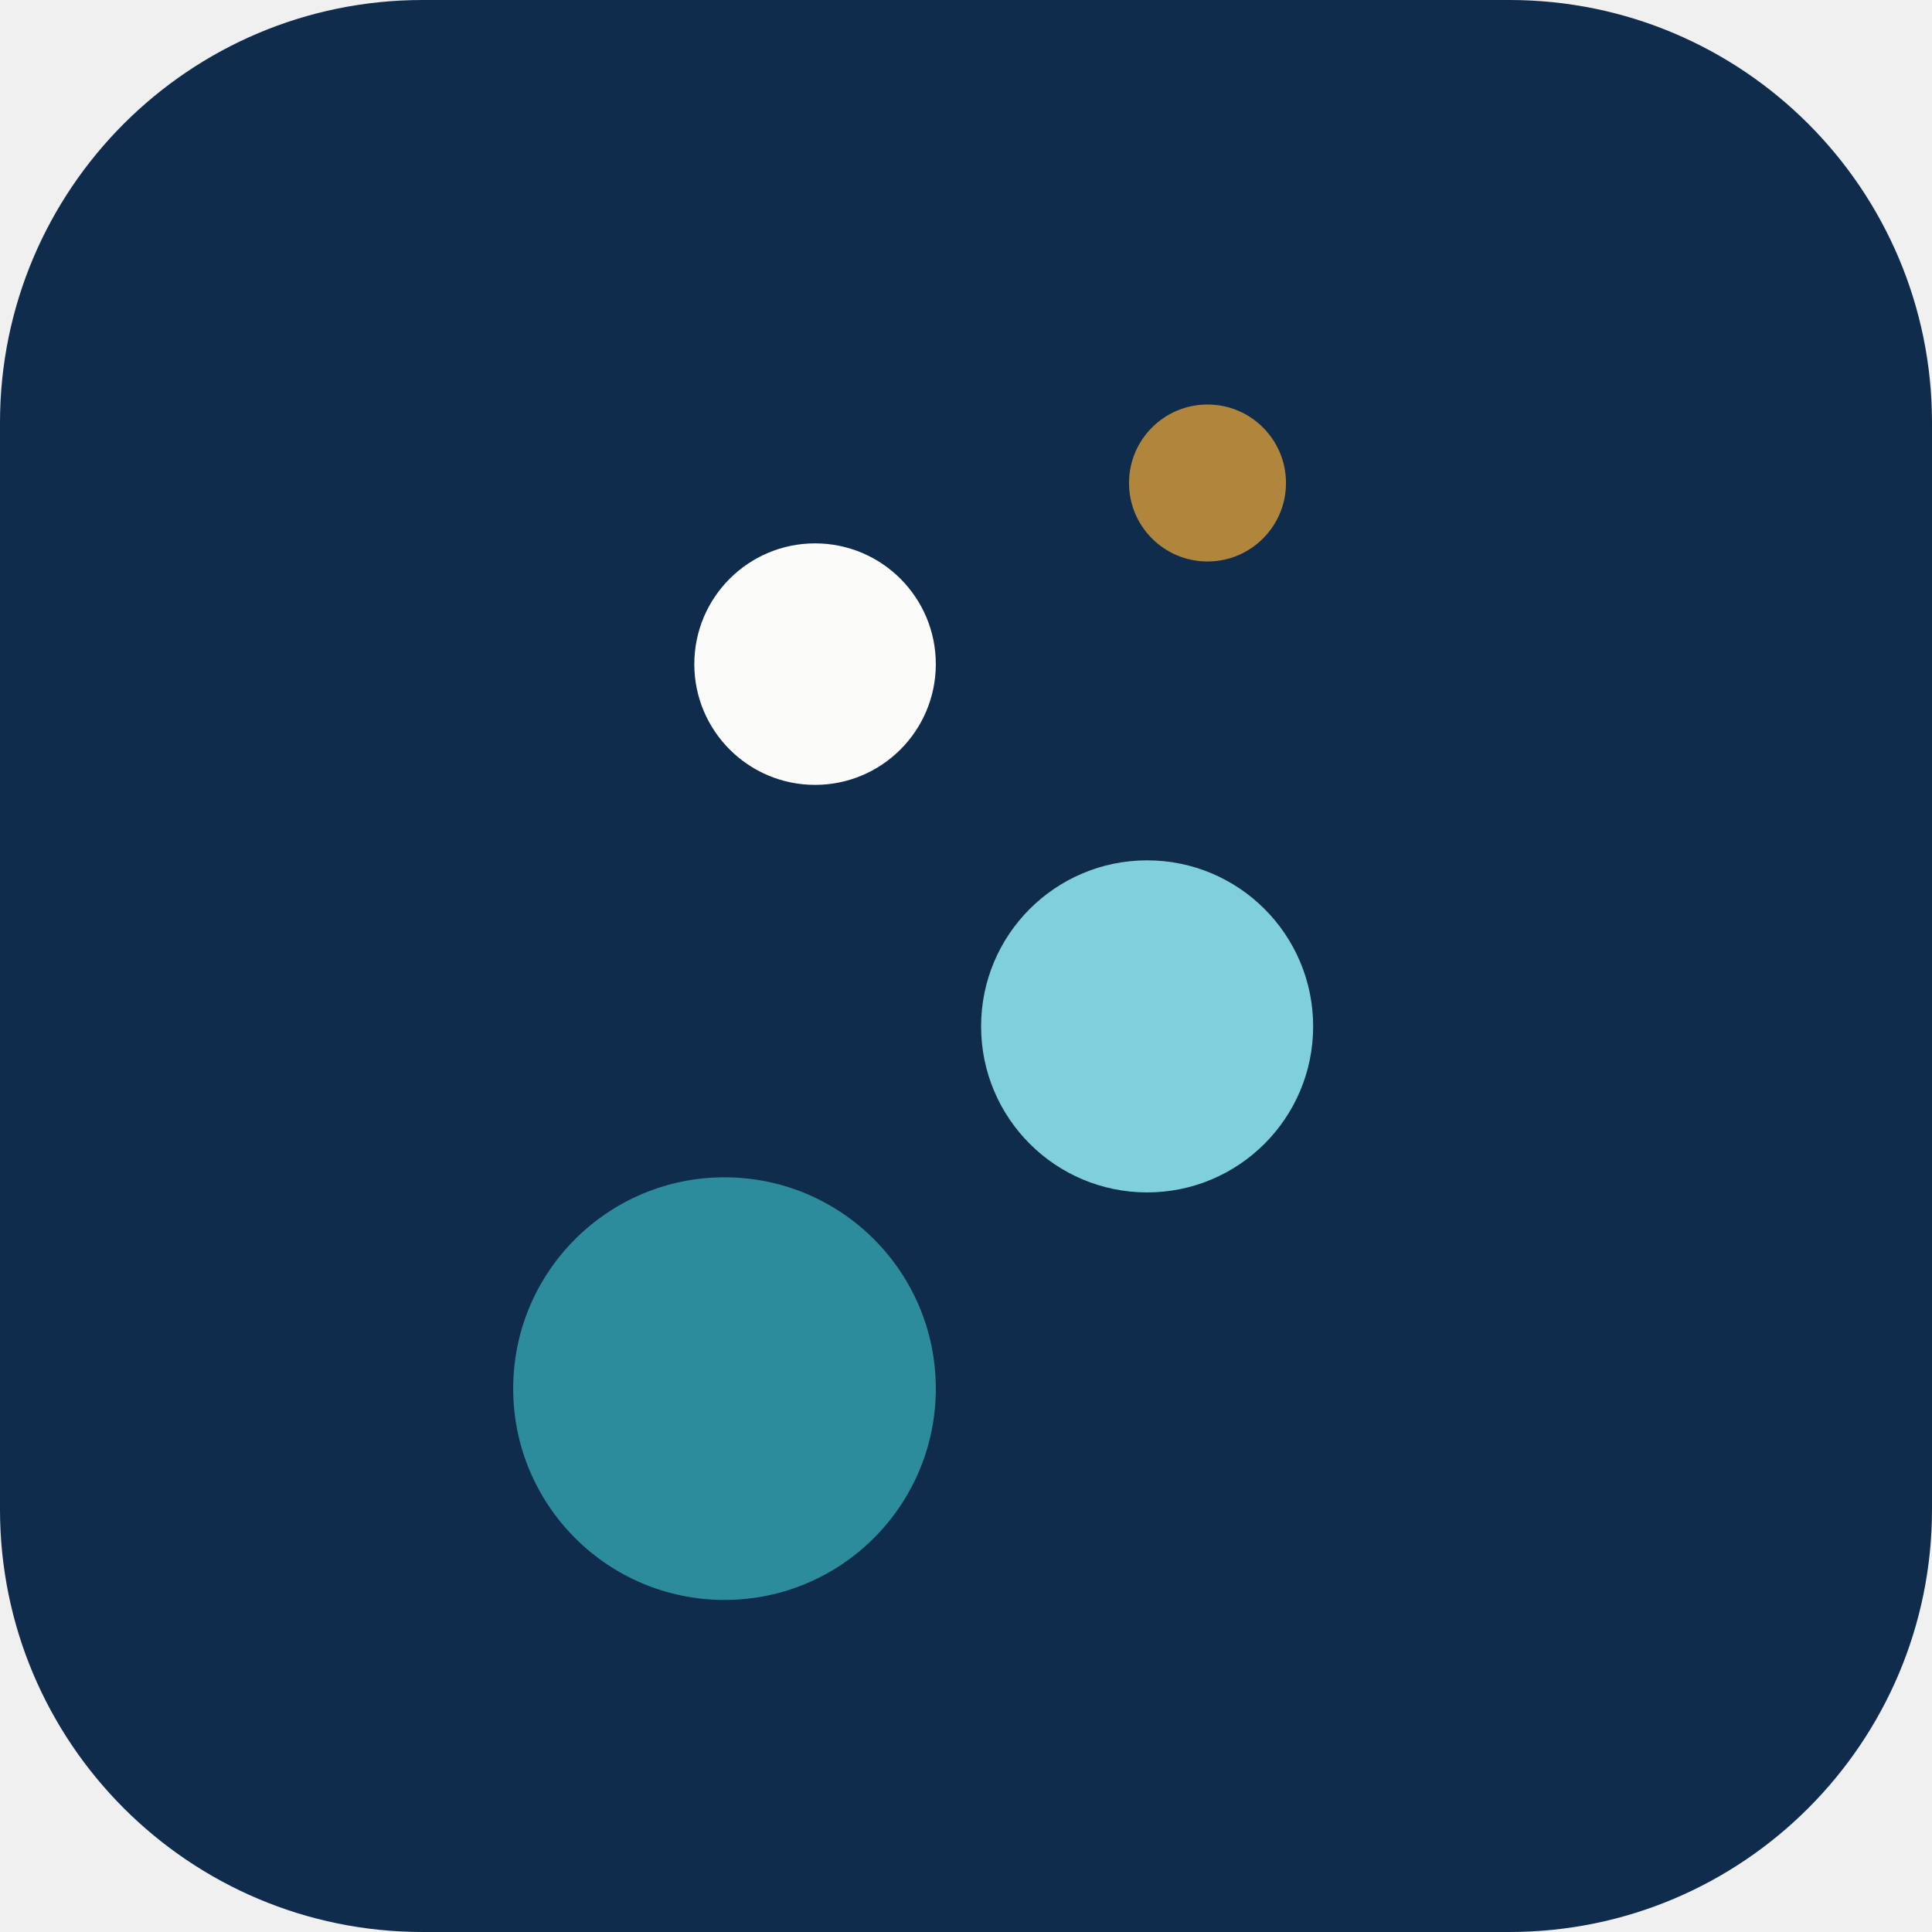
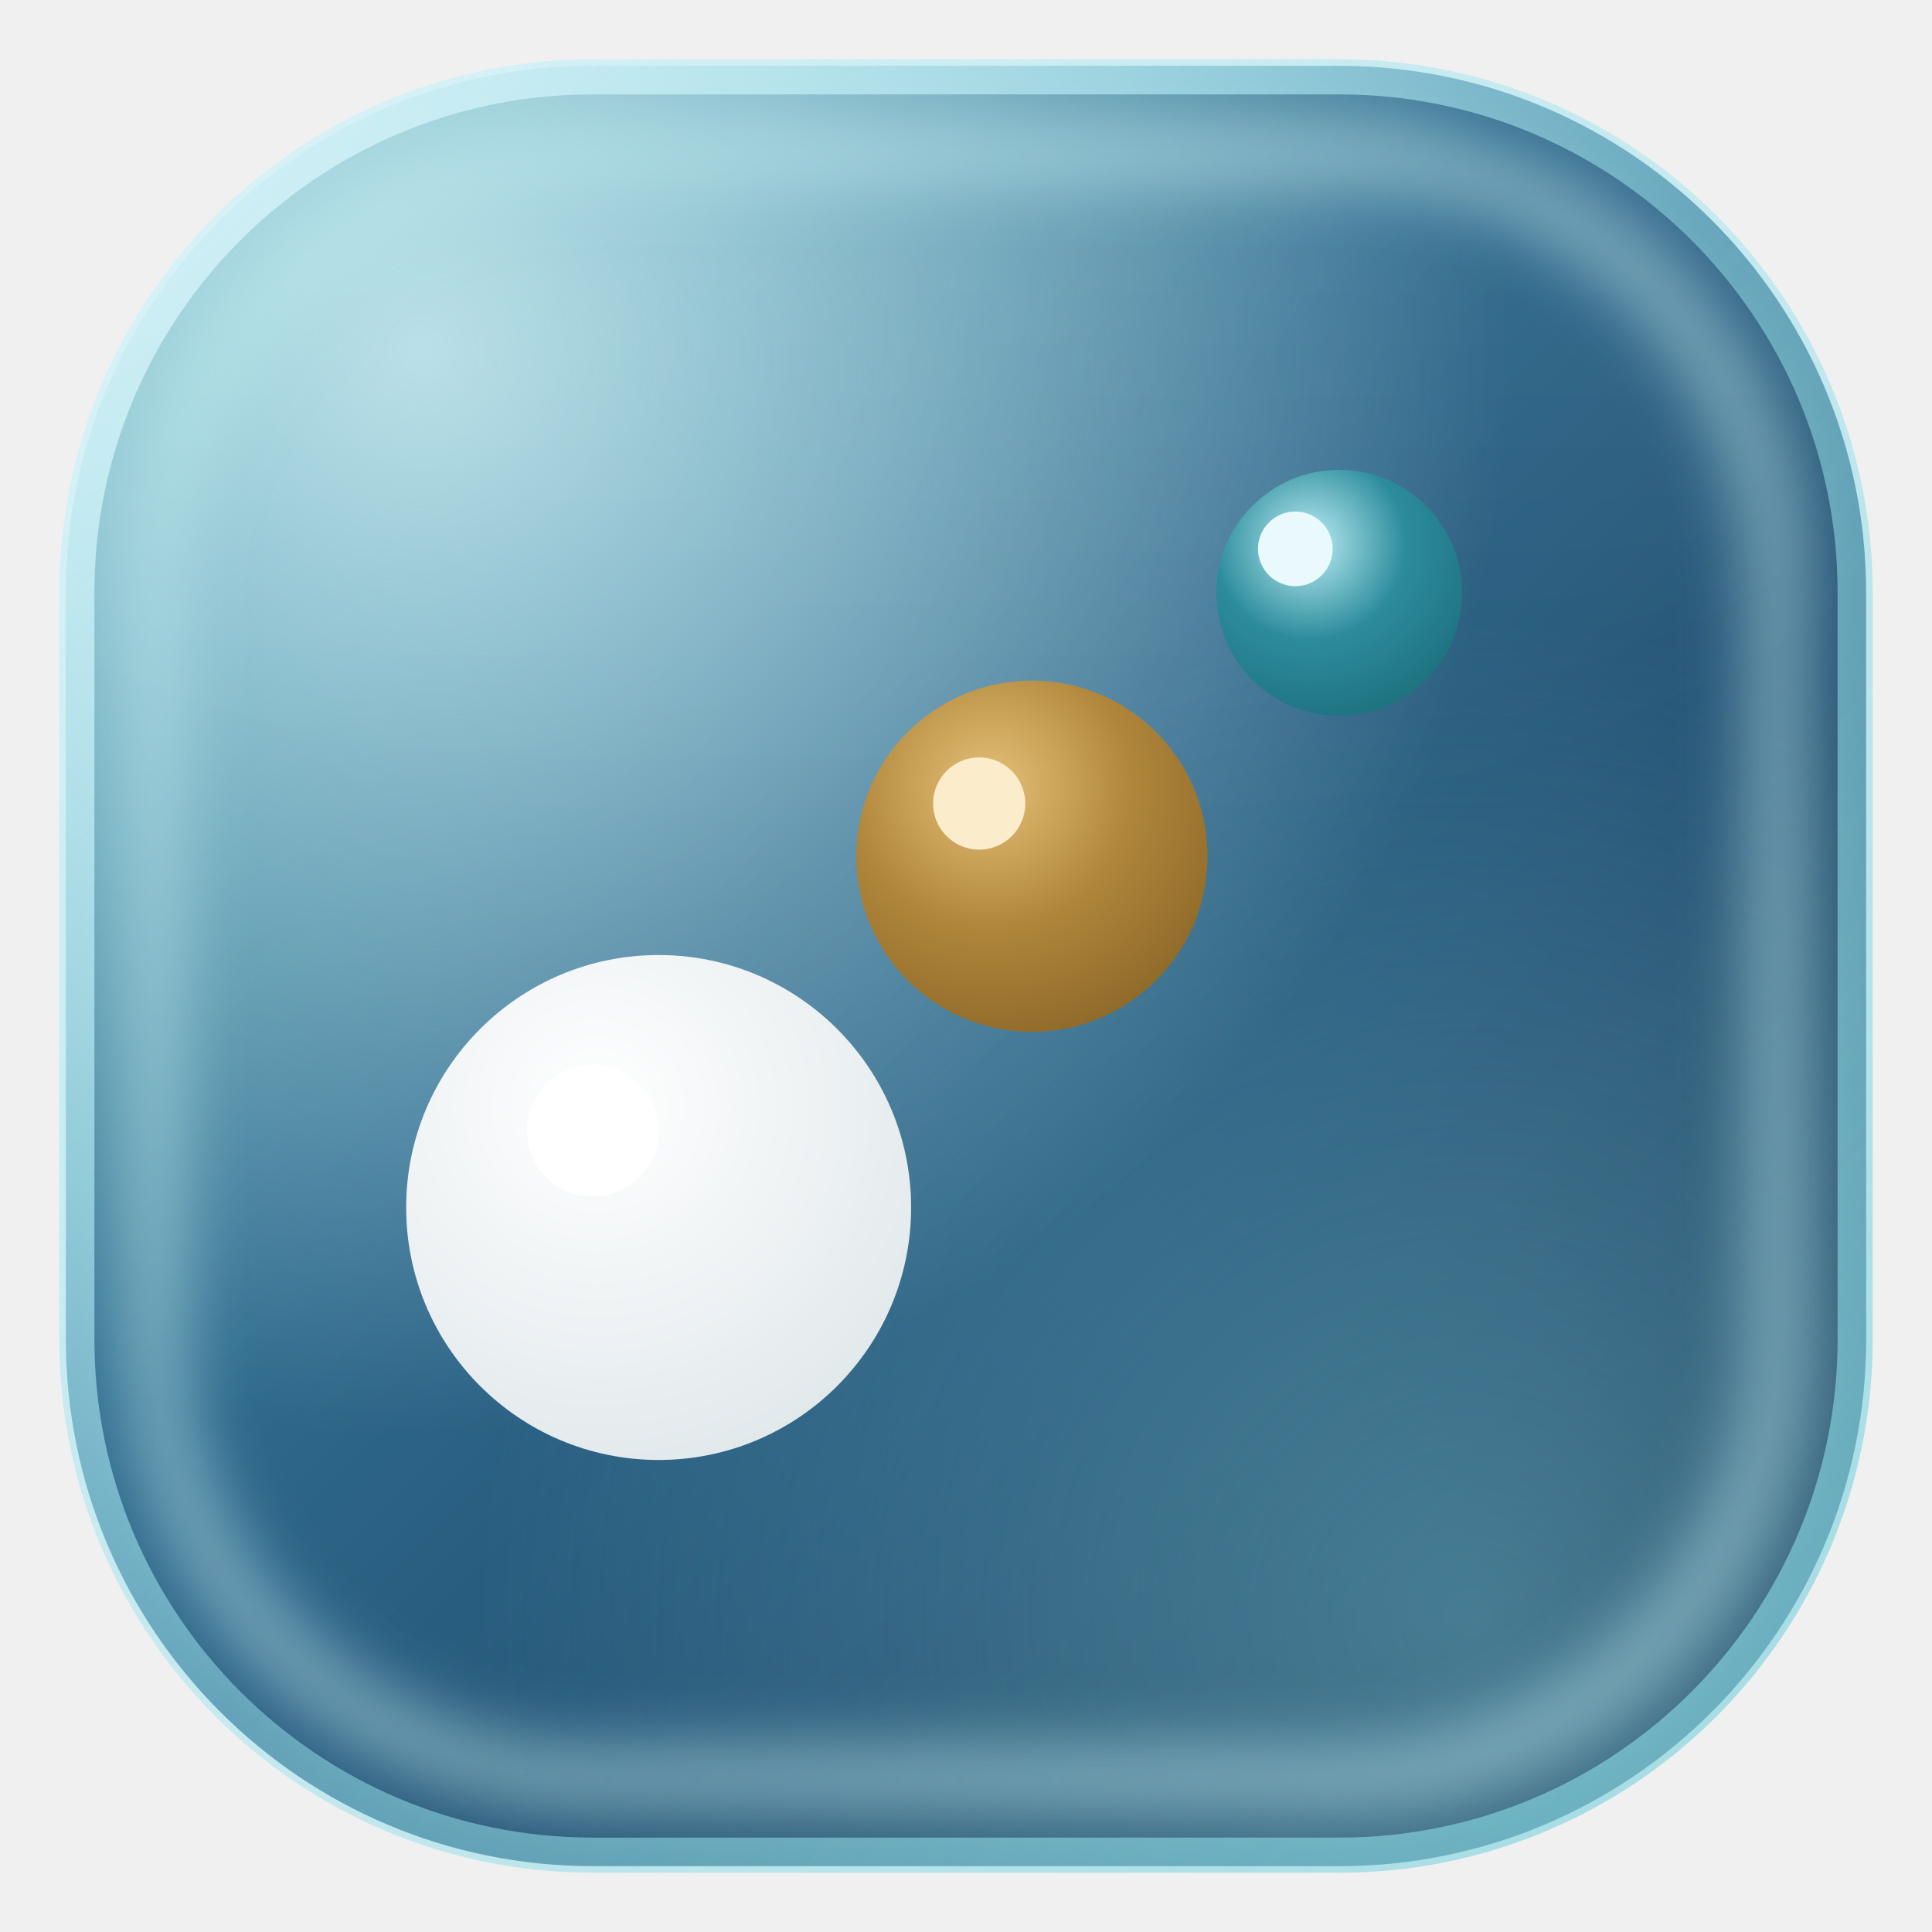
- <svg xmlns="http://www.w3.org/2000/svg" viewBox="0 0 64 64" role="img" aria-label="SABINUS mark">
-   <rect width="64" height="64" rx="14" fill="#0F2C4D" />
-   <circle cx="24" cy="46" r="7" fill="#2C8C9C" />
-   <circle cx="38" cy="34" r="5.5" fill="#7fd0dc" />
-   <circle cx="27" cy="22" r="4" fill="#FBFBF9" />
-   <circle cx="40" cy="16" r="2.6" fill="#B0863C" />
+ <svg xmlns="http://www.w3.org/2000/svg" viewBox="0 0 88 88" role="img" aria-label="SABINUS">
+   <defs>
+     <linearGradient id="body" x1="0" y1="0" x2="1" y2="1">
+       <stop offset="0" stop-color="#3aa0ad" />
+       <stop offset=".42" stop-color="#1f5e84" />
+       <stop offset="1" stop-color="#0c2746" />
+     </linearGradient>
+     <linearGradient id="sheen" x1="0" y1="0" x2="0" y2="1">
+       <stop offset="0" stop-color="#ffffff" stop-opacity=".8" />
+       <stop offset=".5" stop-color="#ffffff" stop-opacity=".06" />
+       <stop offset="1" stop-color="#ffffff" stop-opacity="0" />
+     </linearGradient>
+     <radialGradient id="corner" cx="20%" cy="16%" r="60%">
+       <stop offset="0" stop-color="#cdeef4" stop-opacity=".85" />
+       <stop offset="1" stop-color="#cdeef4" stop-opacity="0" />
+     </radialGradient>
+     <radialGradient id="lowGlow" cx="78%" cy="86%" r="55%">
+       <stop offset="0" stop-color="#7fd0dc" stop-opacity=".4" />
+       <stop offset="1" stop-color="#7fd0dc" stop-opacity="0" />
+     </radialGradient>
+     <linearGradient id="edge" x1="0" y1="0" x2="1" y2="1">
+       <stop offset="0" stop-color="#dff5fa" stop-opacity=".95" />
+       <stop offset=".5" stop-color="#9be3ee" stop-opacity=".5" />
+       <stop offset="1" stop-color="#7fd0dc" stop-opacity=".7" />
+     </linearGradient>
+     <radialGradient id="orbW" cx="38%" cy="30%" r="80%">
+       <stop offset="0" stop-color="#ffffff" />
+       <stop offset="1" stop-color="#dfe7ea" />
+     </radialGradient>
+     <radialGradient id="orbB" cx="38%" cy="30%" r="80%">
+       <stop offset="0" stop-color="#e6c178" />
+       <stop offset=".5" stop-color="#B0863C" />
+       <stop offset="1" stop-color="#8a6526" />
+     </radialGradient>
+     <radialGradient id="orbT" cx="38%" cy="30%" r="78%">
+       <stop offset="0" stop-color="#bdeef5" />
+       <stop offset=".5" stop-color="#2C8C9C" />
+       <stop offset="1" stop-color="#1d6f7d" />
+     </radialGradient>
+     <filter id="soft" x="-40%" y="-40%" width="180%" height="180%">
+       <feGaussianBlur stdDeviation="2.4" />
+     </filter>
+     <filter id="soft2" x="-40%" y="-40%" width="180%" height="180%">
+       <feGaussianBlur stdDeviation="1.4" />
+     </filter>
+     <clipPath id="cp">
+       <rect x="3" y="3" width="82" height="82" rx="24" />
+     </clipPath>
+   </defs>
+   <rect x="3" y="3" width="82" height="82" rx="24" fill="url(#body)" opacity=".93" />
+   <g clip-path="url(#cp)">
+     <rect x="3" y="3" width="82" height="82" fill="url(#corner)" />
+     <rect x="3" y="3" width="82" height="82" fill="url(#lowGlow)" />
+     <ellipse cx="40" cy="2" rx="55" ry="36" fill="url(#sheen)" filter="url(#soft)" />
+     <rect x="7" y="7" width="74" height="74" rx="20" fill="none" stroke="#bfeaf1" stroke-opacity=".5" stroke-width="3" filter="url(#soft2)" />
+   </g>
+   <circle cx="30" cy="55" r="11.5" fill="url(#orbW)" />
+   <circle cx="27" cy="51.5" r="3" fill="#ffffff" />
+   <circle cx="47" cy="39" r="8" fill="url(#orbB)" />
+   <circle cx="44.6" cy="36.6" r="2.1" fill="#fbeccb" />
+   <circle cx="61" cy="27" r="5.6" fill="url(#orbT)" />
+   <circle cx="59" cy="25" r="1.7" fill="#eafafc" />
+   <rect x="3.5" y="3.5" width="81" height="81" rx="23.5" fill="none" stroke="url(#edge)" stroke-width="1.6" />
</svg>
